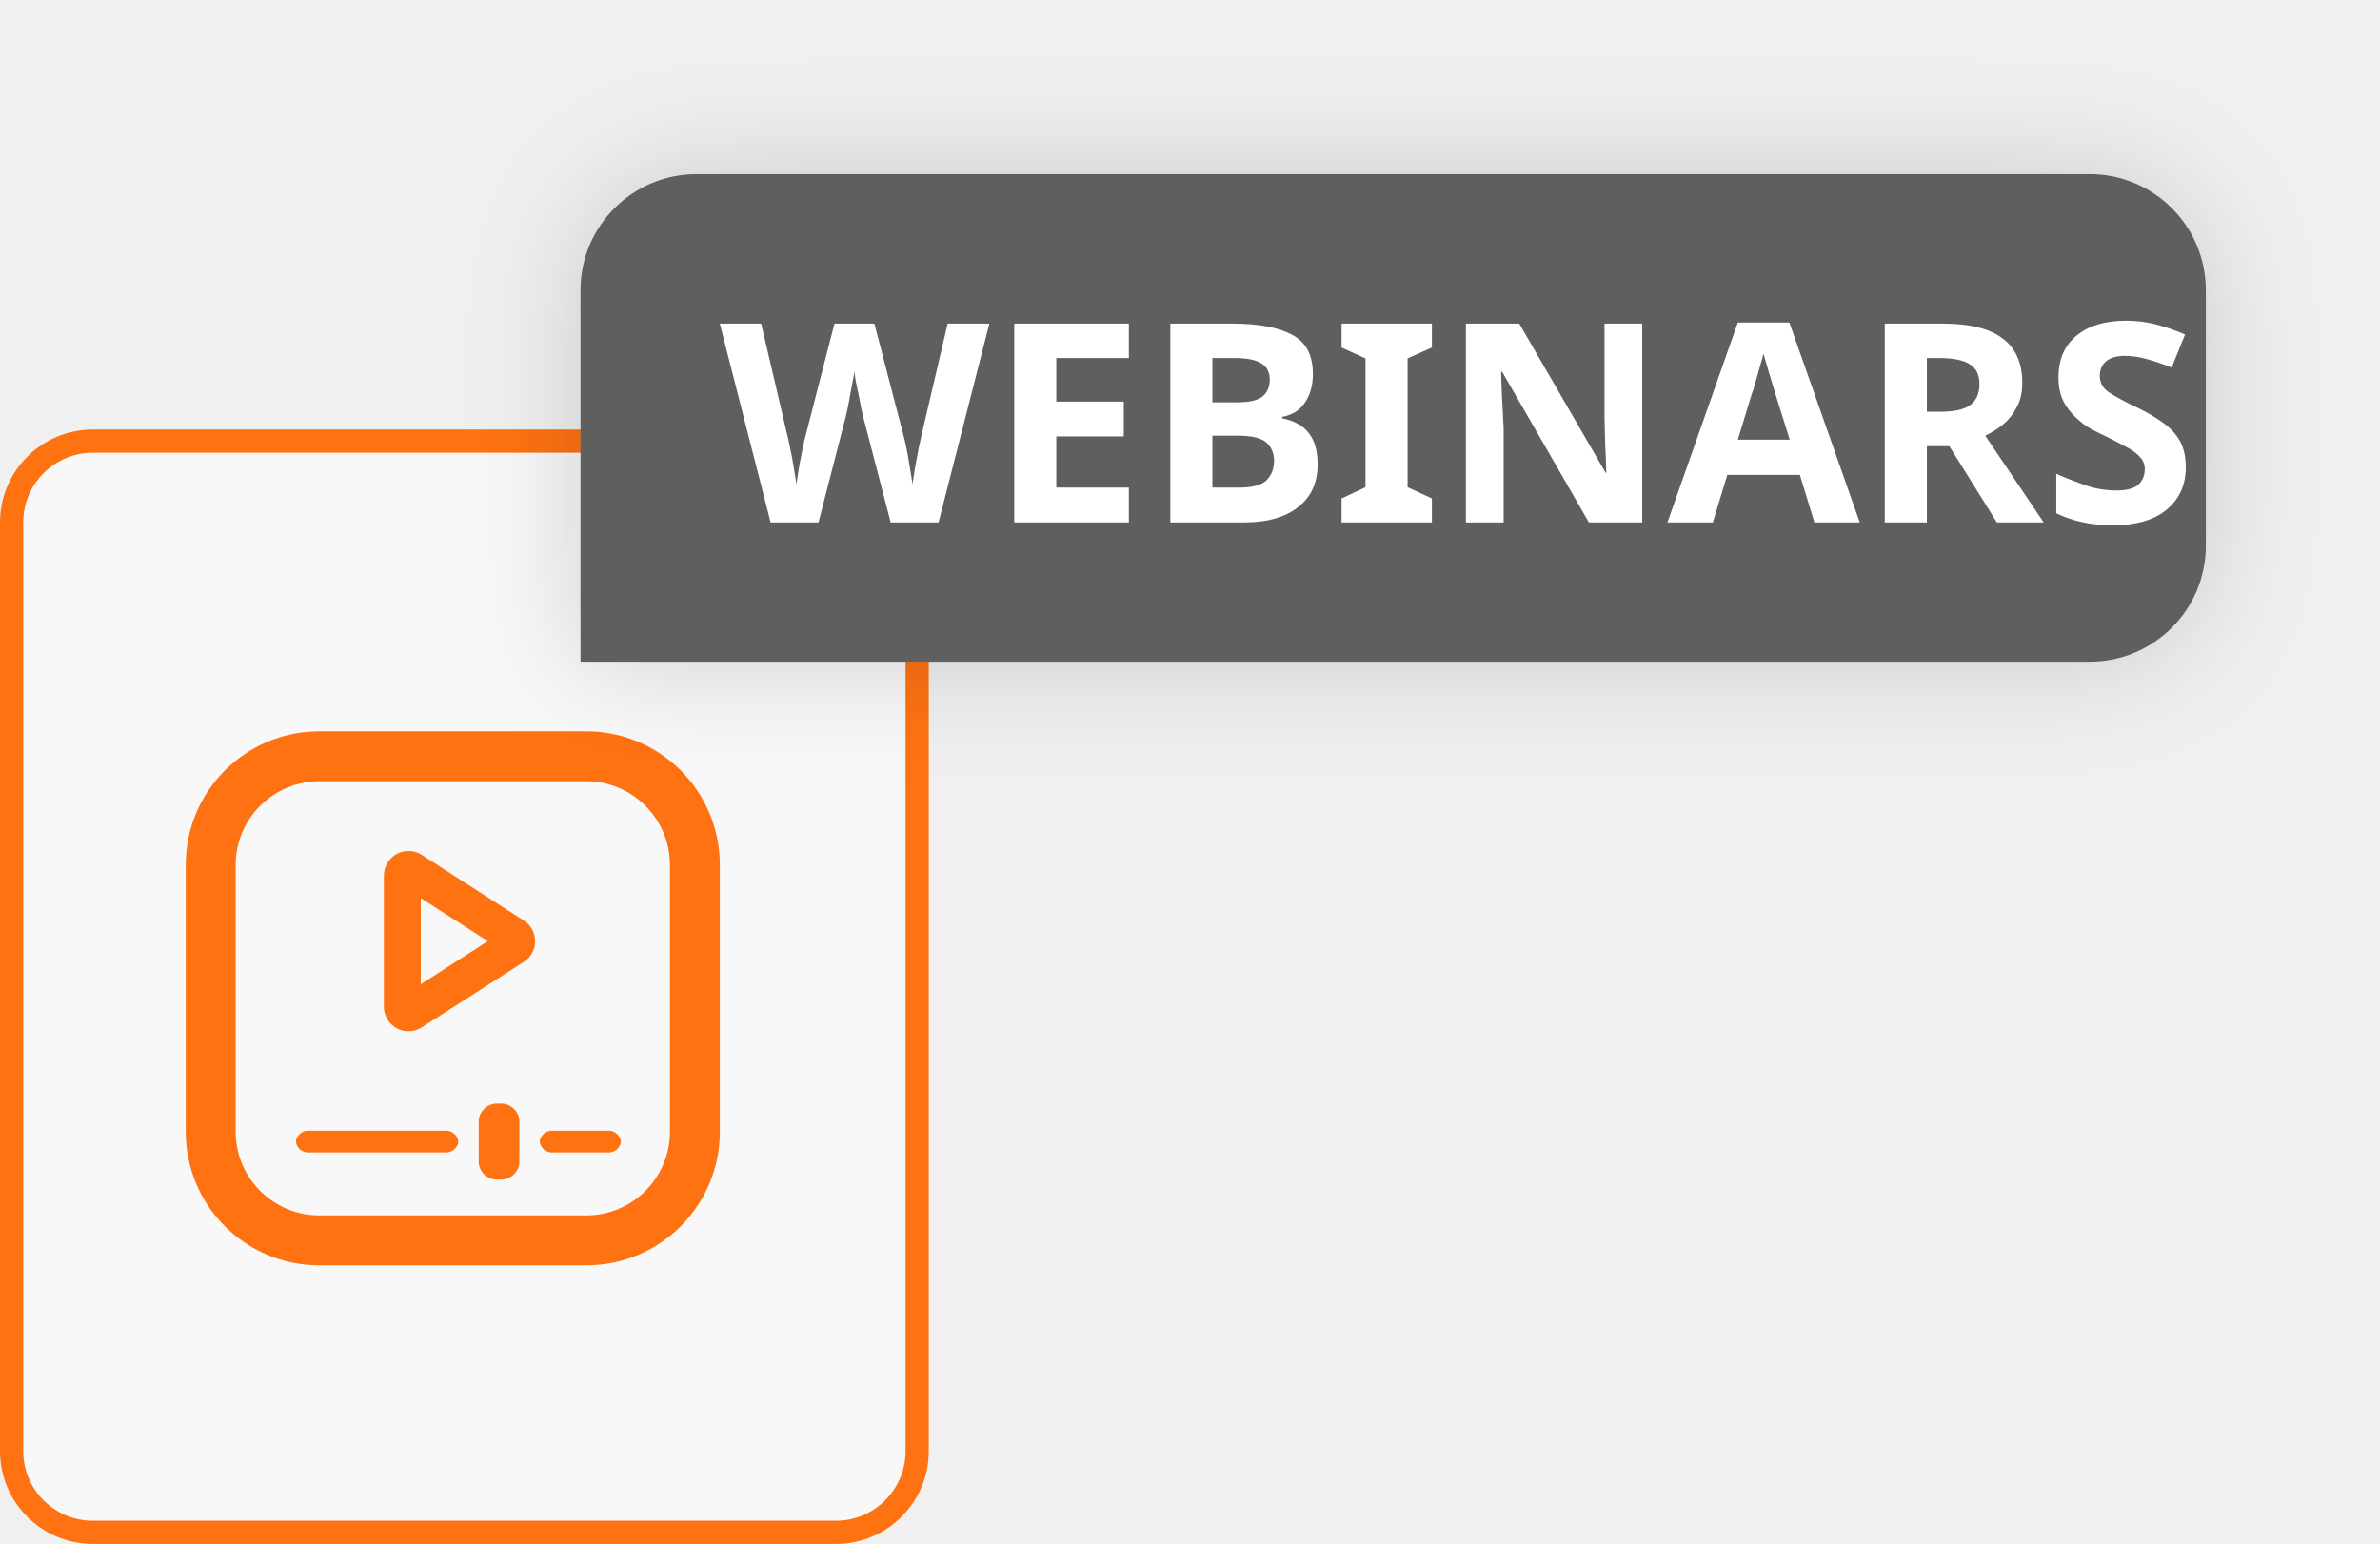
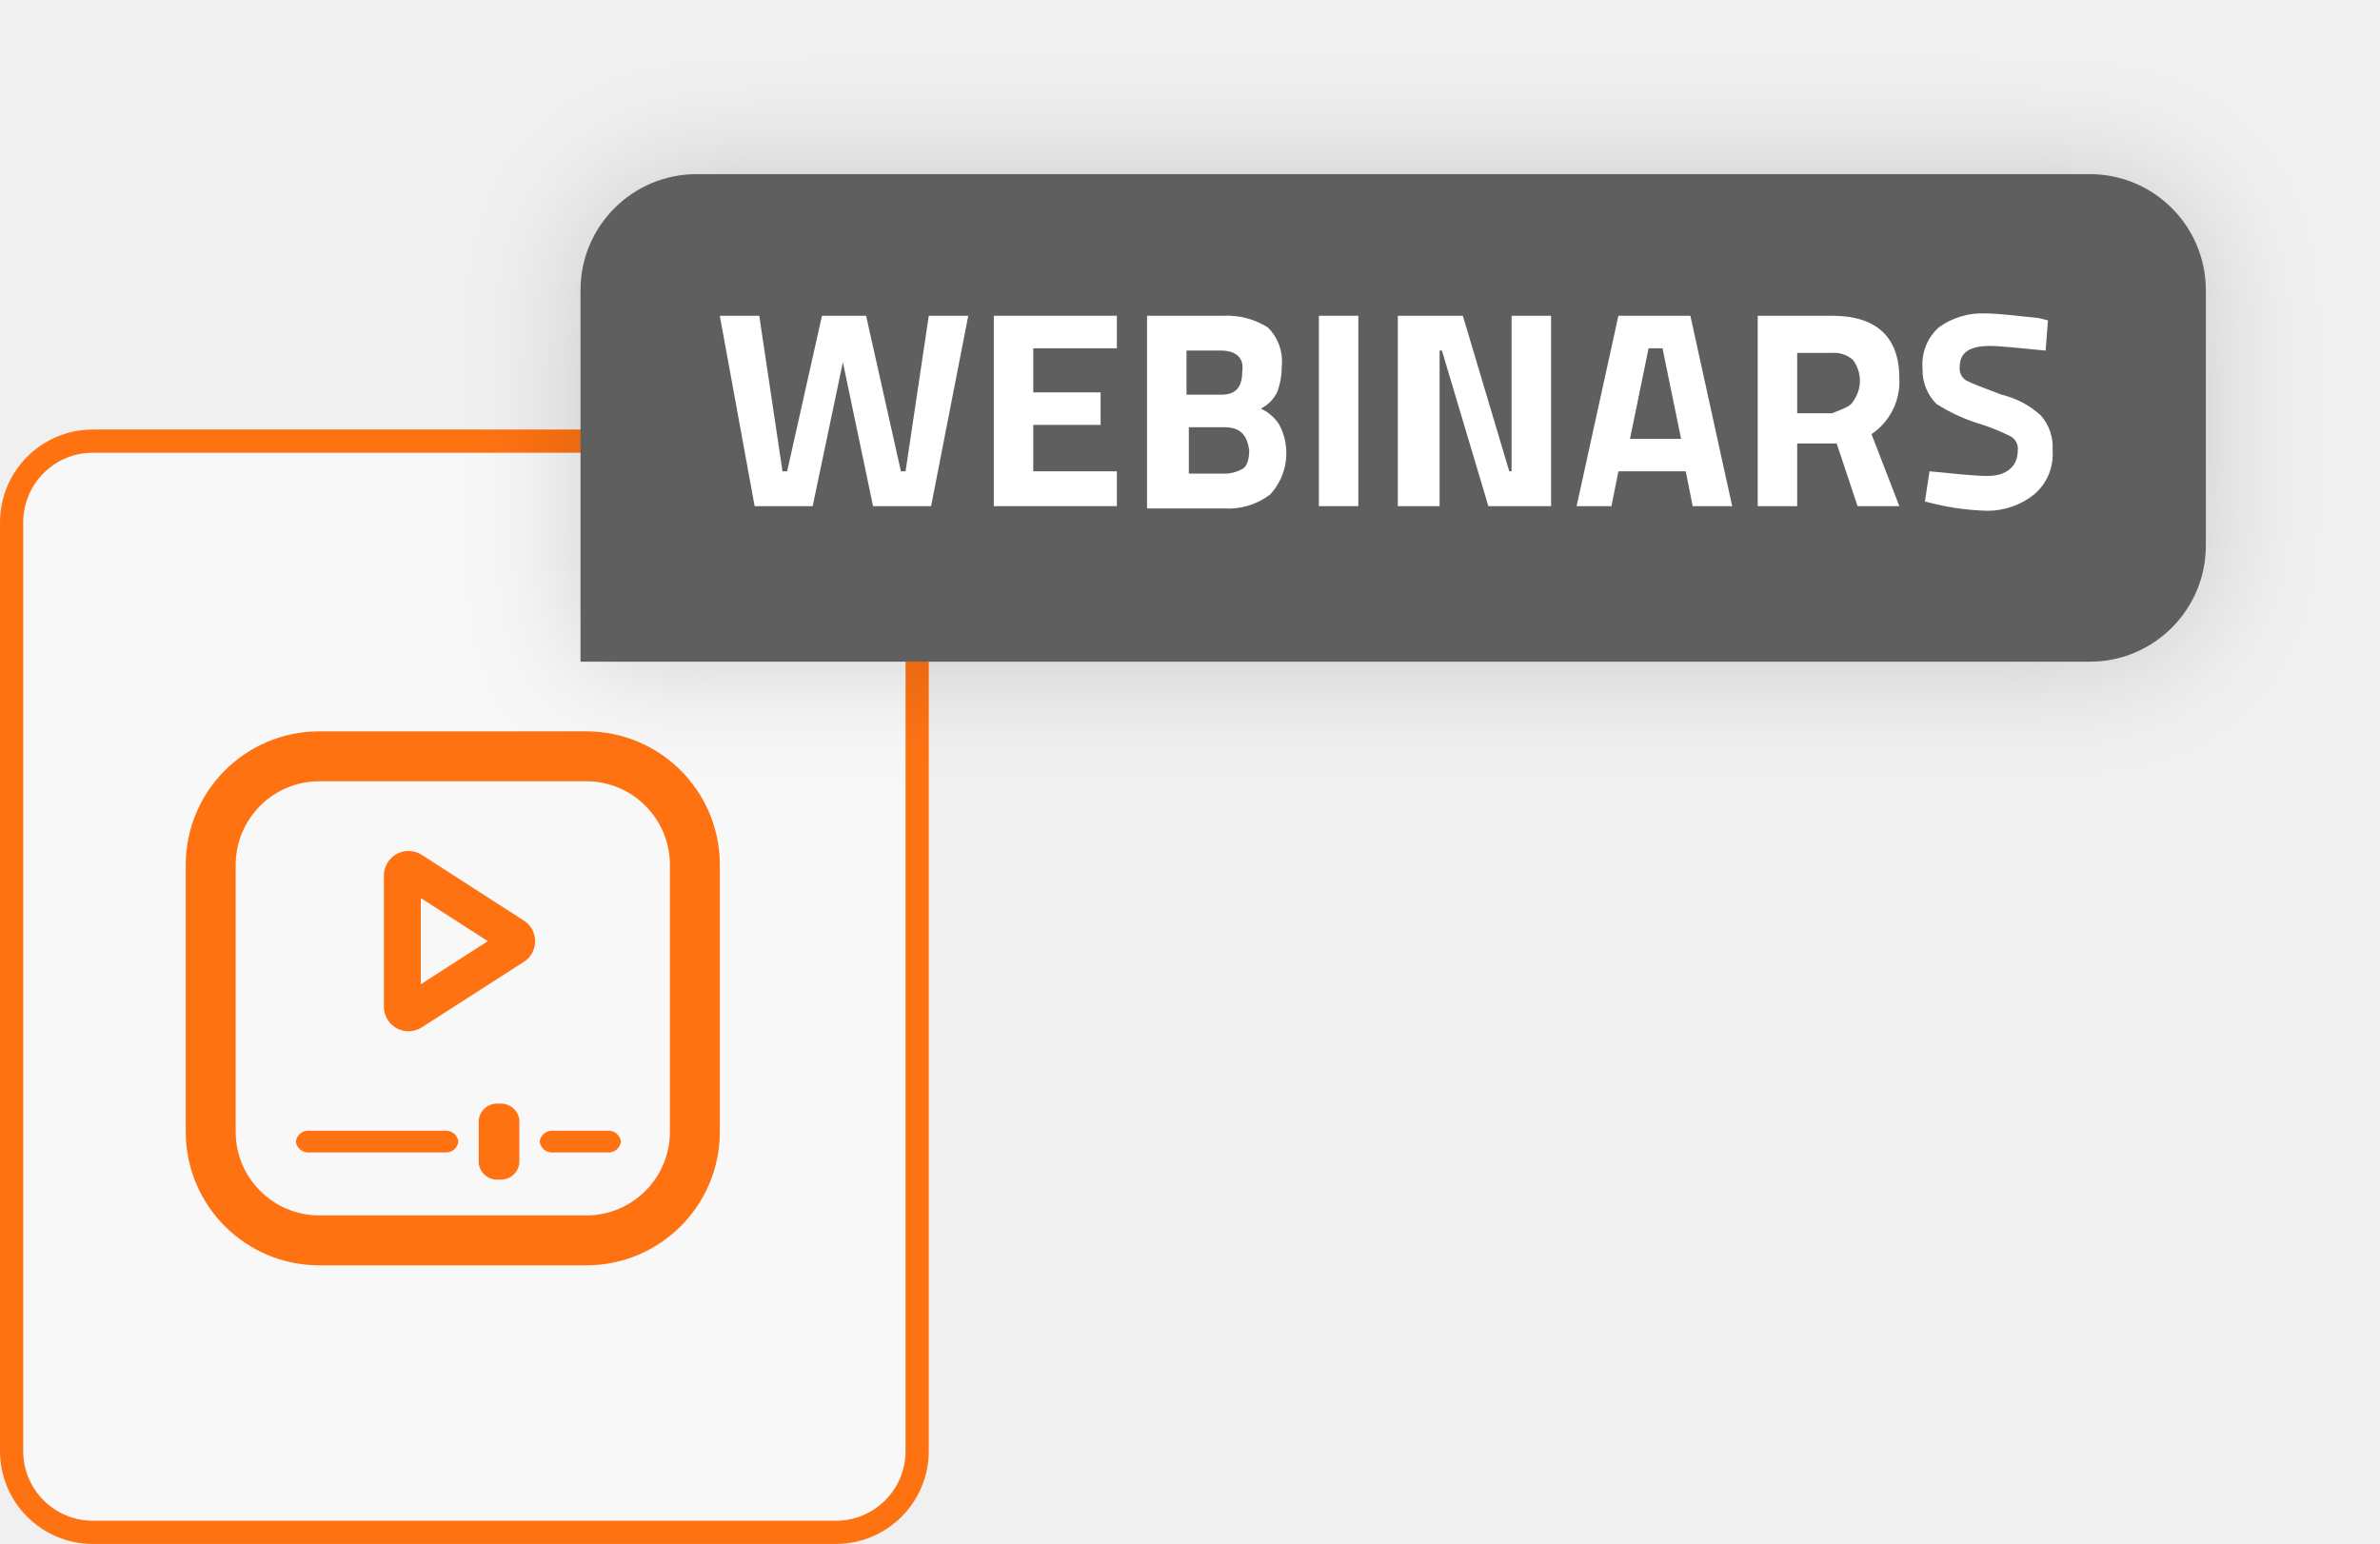
<svg xmlns="http://www.w3.org/2000/svg" width="102.5" height="66.5" viewBox="0 0 102.5 66.5">
  <defs>
    <filter id="Rectangle_1721" x="17.5" y="0" width="85" height="36" filterUnits="userSpaceOnUse">
      <feOffset input="SourceAlpha" />
      <feGaussianBlur stdDeviation="2.5" result="blur" />
      <feFlood flood-opacity="0.161" />
      <feComposite operator="in" in2="blur" />
      <feComposite in="SourceGraphic" />
    </filter>
  </defs>
-   <g id="Group_2033" data-name="Group 2033" transform="translate(-1981 635.5)">
+   <g id="rollover" transform="translate(-1981 635.5)">
    <g id="Group_2035" data-name="Group 2035" transform="translate(1172 -637)">
      <g id="Rectangle_3658" data-name="Rectangle 3658" transform="translate(809 20)" fill="#f8f8f8" stroke="#ff7212" stroke-width="1">
        <rect width="40" height="48" rx="4" stroke="none" />
        <rect x="0.5" y="0.5" width="39" height="47" rx="3.5" fill="none" />
      </g>
      <g id="Group_2017" data-name="Group 2017" transform="translate(817 33)">
        <g id="Path_1369" data-name="Path 1369" transform="translate(0)" fill="none">
          <path d="M5.75,0h11.5A5.75,5.75,0,0,1,23,5.75v11.5A5.75,5.75,0,0,1,17.251,23H5.75A5.75,5.75,0,0,1,0,17.25V5.75A5.75,5.75,0,0,1,5.75,0Z" stroke="none" />
          <path d="M 5.75 2.15 C 3.765 2.15 2.15 3.765 2.15 5.75 L 2.15 17.25 C 2.15 19.235 3.765 20.849 5.75 20.849 L 17.251 20.849 C 19.236 20.849 20.851 19.235 20.851 17.25 L 20.851 5.75 C 20.851 3.765 19.236 2.15 17.251 2.15 L 5.75 2.15 M 5.75 -3.814697265625e-06 L 17.251 -3.814697265625e-06 C 20.427 -3.814697265625e-06 23.001 2.574 23.001 5.75 L 23.001 17.25 C 23.001 20.425 20.427 22.999 17.251 22.999 L 5.75 22.999 C 2.575 22.999 3.814697265625e-06 20.425 3.814697265625e-06 17.25 L 3.814697265625e-06 5.75 C 3.814697265625e-06 2.574 2.575 -3.814697265625e-06 5.75 -3.814697265625e-06 Z" stroke="none" fill="#ff7212" />
        </g>
        <path id="Polígono_4" data-name="Polígono 4" d="M3.887,2.038,2.031,4.925H5.743L3.887,2.038M3.887,0a1.051,1.051,0,0,1,.891.486L7.6,4.882a1.059,1.059,0,0,1-.891,1.632H1.061A1.059,1.059,0,0,1,.17,4.882L3,.486A1.051,1.051,0,0,1,3.887,0Z" transform="translate(15.047 5.15) rotate(90)" fill="#ff7212" />
        <path id="Línea_46" data-name="Línea 46" d="M5.916.434H.083A.535.535,0,0,1-.5-.033.535.535,0,0,1,.083-.5H5.916A.535.535,0,0,1,6.5-.033.535.535,0,0,1,5.916.434Z" transform="translate(5.242 17.703)" fill="#ff7212" />
        <path id="Línea_48" data-name="Línea 48" d="M1.417.434H-.917A.535.535,0,0,1-1.5-.033.535.535,0,0,1-.917-.5H1.417A.535.535,0,0,1,2-.033.535.535,0,0,1,1.417.434Z" transform="translate(16.742 17.703)" fill="#ff7212" />
        <path id="Línea_47" data-name="Línea 47" d="M.125,2.52a.8.8,0,0,1-.875-.7V-.049a.8.8,0,0,1,.875-.7A.8.8,0,0,1,1-.049V1.819A.8.8,0,0,1,.125,2.52Z" transform="translate(13.367 16.785)" fill="#ff7212" />
      </g>
    </g>
    <g id="Group_2019" data-name="Group 2019" transform="translate(859 -650)">
      <g transform="matrix(1, 0, 0, 1, 1122, 14.5)" filter="url(#Rectangle_1721)">
        <path id="Rectangle_1721-2" data-name="Rectangle 1721" d="M5,0H65a5,5,0,0,1,5,5V16a5,5,0,0,1-5,5H0a0,0,0,0,1,0,0V5A5,5,0,0,1,5,0Z" transform="translate(25 7.5)" fill="#5f5f5f" />
      </g>
-       <text id="WEBINARS" transform="translate(1153 37)" fill="#fff" font-size="12" font-family="TitilliumWeb-Bold, Titillium Web" font-weight="700">
-         <tspan x="0" y="0">WEBINARS</tspan>
-       </text>
+     </g>
+     <g id="Group_2019-2" data-name="Group_2019" transform="translate(858.8 -650.7)">
+       <g id="Group_2037" data-name="Group 2037">
+         <path id="Path_1370" data-name="Path 1370" d="M1153.2,28.8h1.7l1,6.7h.2l1.5-6.7h1.9l1.5,6.7h.2l1-6.7h1.7l-1.6,8.2h-2.5l-1.3-6.2-1.3,6.2h-2.5Z" fill="#fff" />
+         <path id="Path_1371" data-name="Path 1371" d="M1165,37V28.8h5.3v1.4h-3.6v1.9h2.9v1.4h-2.9v2h3.6V37Z" fill="#fff" />
+         <path id="Path_1372" data-name="Path 1372" d="M1171.7,28.8h3.2a3.312,3.312,0,0,1,1.9.5,2.059,2.059,0,0,1,.6,1.7,3.087,3.087,0,0,1-.2,1.1,1.576,1.576,0,0,1-.7.7,1.853,1.853,0,0,1,.8.7,2.62,2.62,0,0,1-.4,3,2.986,2.986,0,0,1-2,.6h-3.3V28.8Zm3.1,1.5h-1.5v1.9h1.5c.6,0,.9-.3.9-1C1175.8,30.6,1175.4,30.3,1174.8,30.3Zm.1,3.3h-1.5v2h1.5a1.549,1.549,0,0,0,.8-.2c.2-.1.3-.4.3-.8C1175.9,33.9,1175.6,33.6,1174.9,33.6Z" fill="#fff" />
+         <path id="Path_1373" data-name="Path 1373" d="M1179,37V28.8h1.7V37Z" fill="#fff" />
+         <path id="Path_1374" data-name="Path 1374" d="M1182.4,37V28.8h2.8l2,6.7h.1V28.8h1.7V37h-2.7l-2-6.7h-.1V37Z" fill="#fff" />
+         <path id="Path_1375" data-name="Path 1375" d="M1190.1,37l1.8-8.2h3.1l1.8,8.2h-1.7l-.3-1.5h-2.9l-.3,1.5Zm3.1-6.8-.8,3.9h2.2l-.8-3.9h-.6Z" fill="#fff" />
+         <path id="Path_1376" data-name="Path 1376" d="M1199.6,34.3V37h-1.7V28.8h3.2c1.9,0,2.9.9,2.9,2.7a2.73,2.73,0,0,1-1.2,2.4L1204,37h-1.8l-.9-2.7Zm2.4-1.8a1.5,1.5,0,0,0,0-1.8,1.222,1.222,0,0,0-.9-.3h-1.5V33h1.5C1201.6,32.8,1201.9,32.7,1202,32.5Z" fill="#fff" />
+         <path id="Path_1377" data-name="Path 1377" d="M1207.9,30.1c-.9,0-1.3.3-1.3.9a.6.6,0,0,0,.3.6q.3.15,1.5.6a3.8,3.8,0,0,1,1.7.9,2.07,2.07,0,0,1,.5,1.5,2.268,2.268,0,0,1-.8,1.9,3.221,3.221,0,0,1-2,.7,11.151,11.151,0,0,1-2.3-.3l-.4-.1.2-1.3c1.1.1,1.9.2,2.5.2.8,0,1.3-.4,1.3-1.1a.6.6,0,0,0-.3-.6,8.658,8.658,0,0,0-1.2-.5,7.664,7.664,0,0,1-2-.9,2.035,2.035,0,0,1-.6-1.5,2.139,2.139,0,0,1,.7-1.8,3.173,3.173,0,0,1,2-.6c.6,0,1.3.1,2.3.2l.4.1-.1,1.3C1209.2,30.2,1208.4,30.1,1207.9,30.1Z" fill="#fff" />
+       </g>
    </g>
  </g>
</svg>
